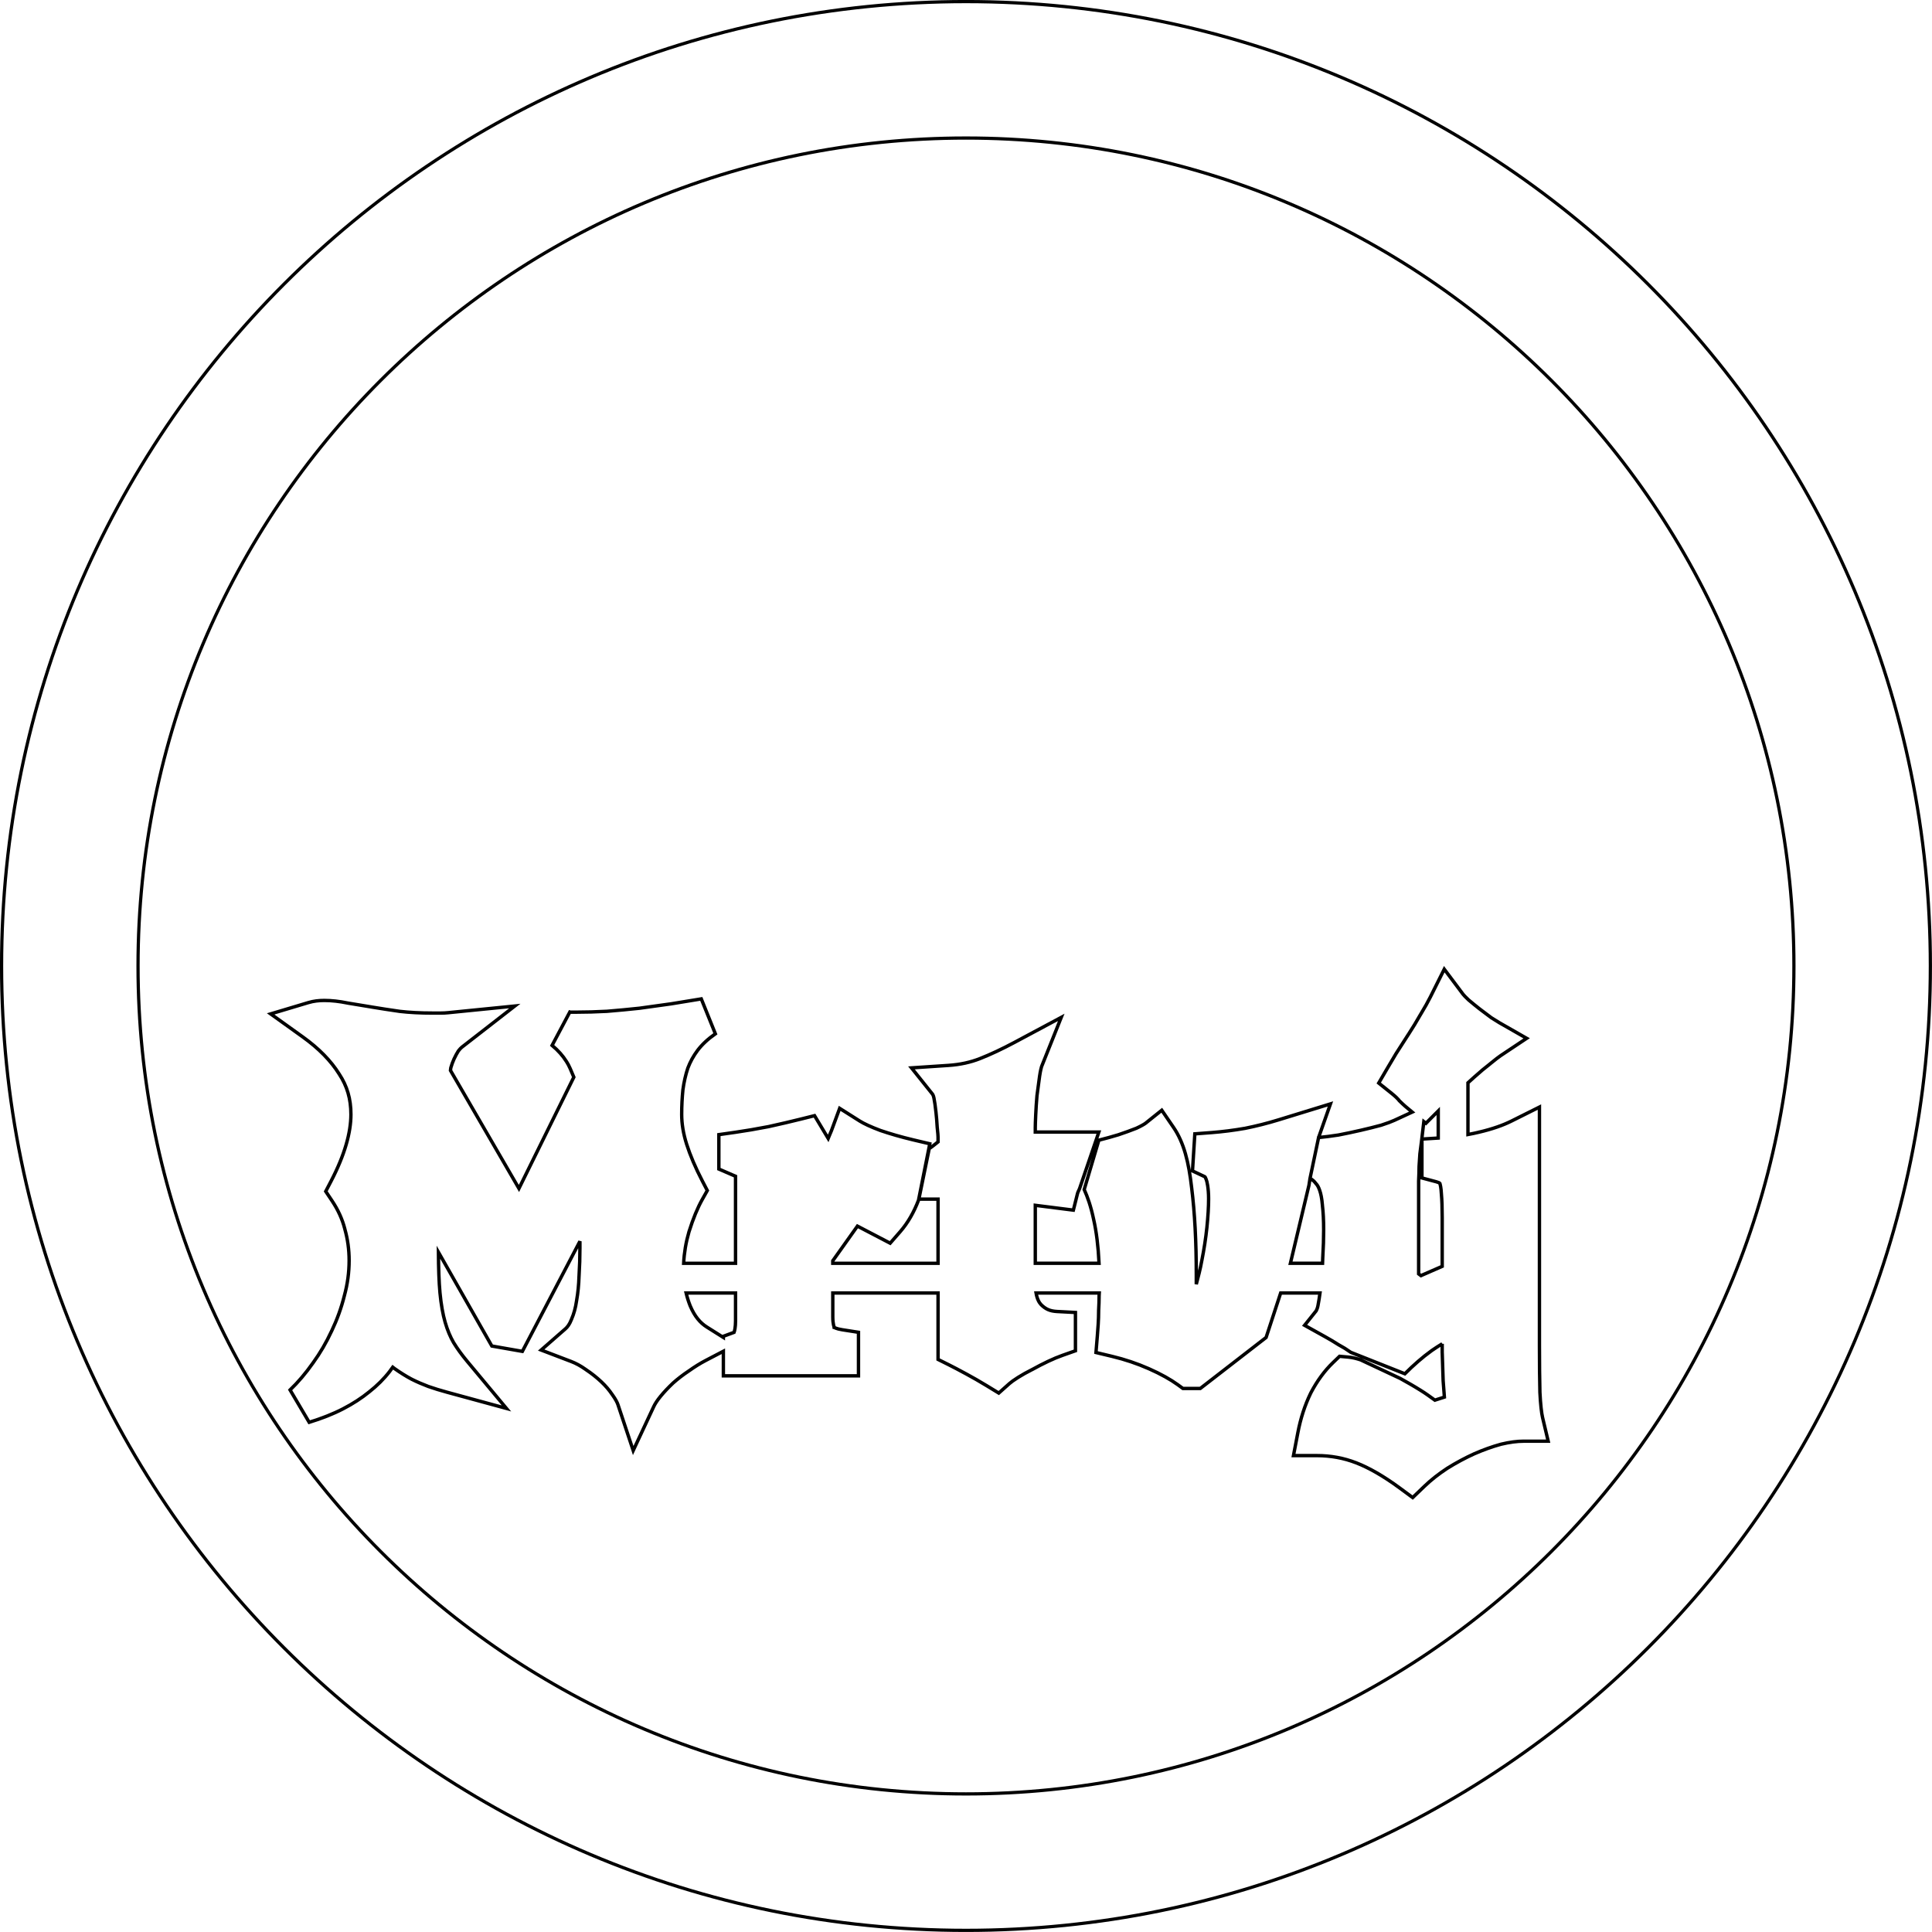
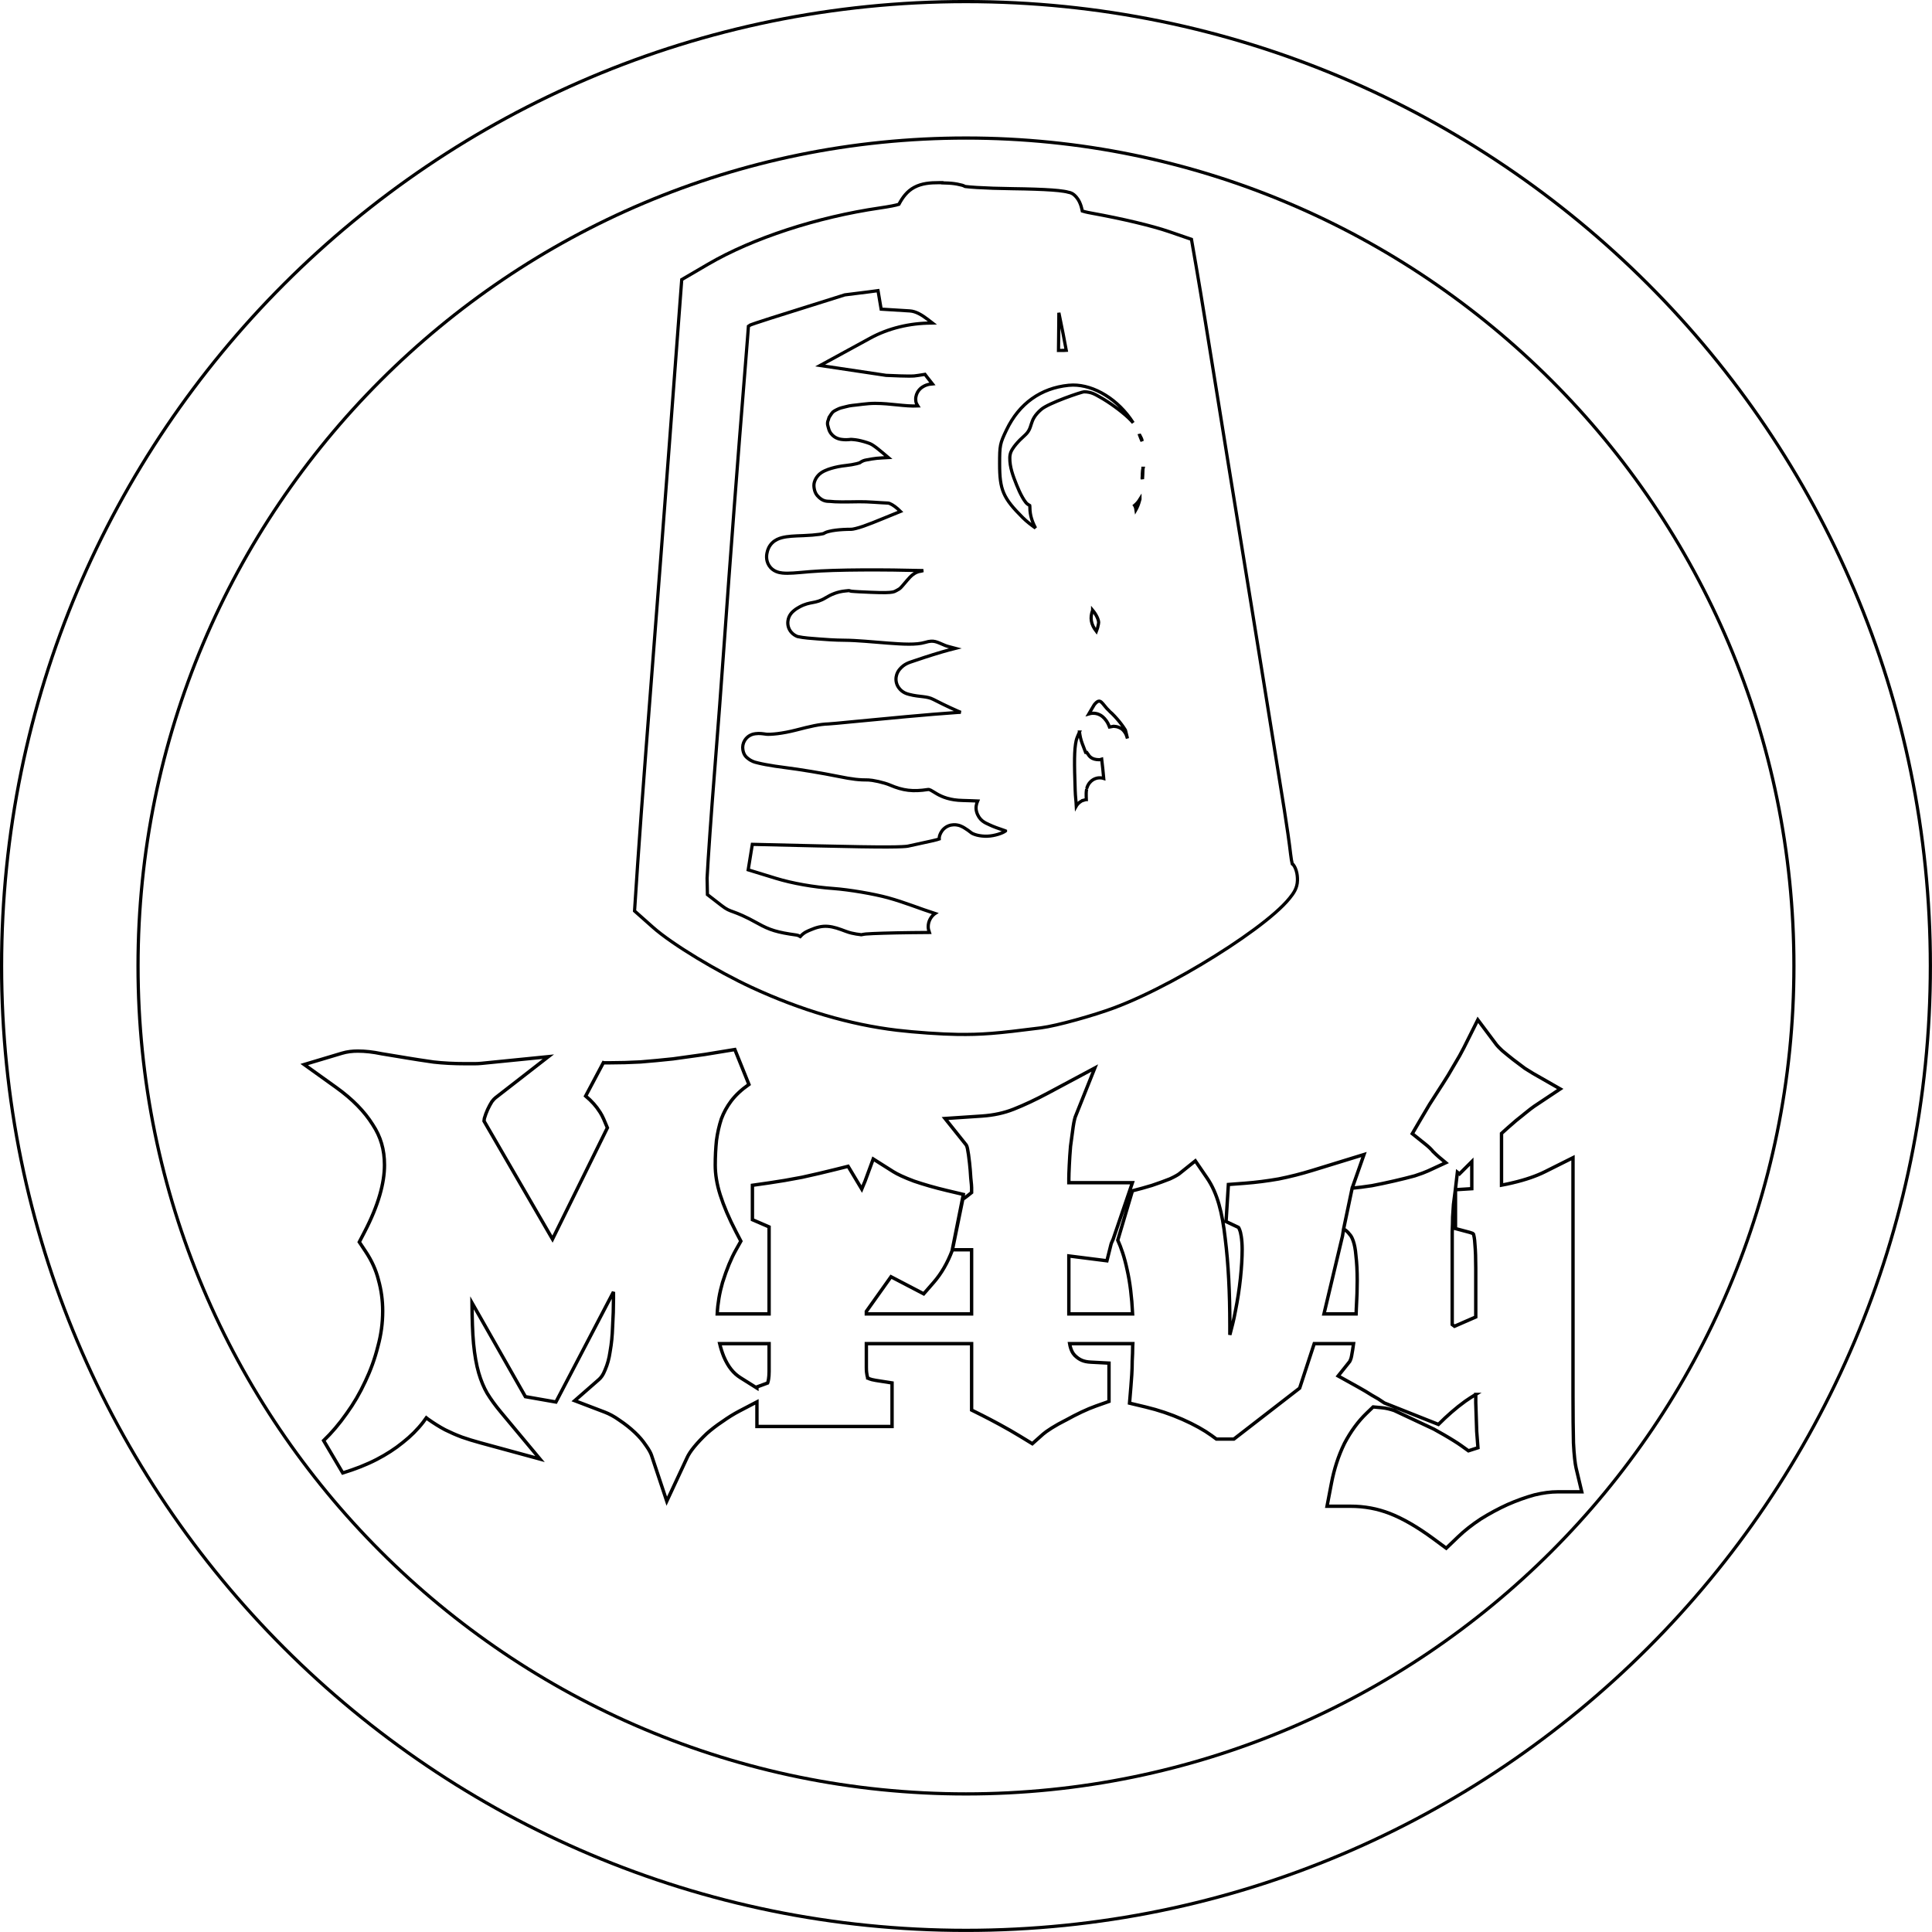
<svg xmlns="http://www.w3.org/2000/svg" version="1.2" viewBox="0 0 113.386 113.386" width="30mm" height="30mm" id="svg1" xml:space="preserve">
  <defs id="defs1">
    <clipPath clipPathUnits="userSpaceOnUse" id="cp1">
      <path d="m 275.5,535.5 c -143.78,0 -260,-116.22 -260,-260 0,-143.78 116.22,-260 260,-260 143.78,0 260,116.22 260,260 0,143.78 -116.22,260 -260,260 z" id="path1" />
    </clipPath>
    <clipPath clipPathUnits="userSpaceOnUse" id="cp1-6">
      <path d="m 275.5,535.5 c -143.78,0 -260,-116.22 -260,-260 0,-143.78 116.22,-260 260,-260 143.78,0 260,116.22 260,260 0,143.78 -116.22,260 -260,260 z" id="path1-8" />
    </clipPath>
    <clipPath clipPathUnits="userSpaceOnUse" id="cp1-8">
      <path d="m 275.5,535.5 c -143.78,0 -260,-116.22 -260,-260 0,-143.78 116.22,-260 260,-260 143.78,0 260,116.22 260,260 0,143.78 -116.22,260 -260,260 z" id="path1-82" />
    </clipPath>
  </defs>
  <style id="style1">
		tspan { white-space:pre } 
		.s0 { fill: none;stroke: #ff0000;stroke-miterlimit:100 } 
	</style>
  <g id="layer2" style="display:inline" transform="scale(0.1989225)">
    <g id="layer3" transform="scale(5.027084)">
      <path id="path2" style="fill:none;stroke:#000000;stroke-width:0.95" transform="scale(0.1989225)" d="M 569.518,284.993 A 284.525,284.525 0 0 1 284.993,569.518 284.525,284.525 0 0 1 0.468,284.993 284.525,284.525 0 0 1 284.993,0.468 284.525,284.525 0 0 1 569.518,284.993 Z" />
      <path id="path2-9" style="fill:none;stroke:#000000;stroke-width:0.95;stroke-dasharray:none" transform="scale(0.1989225)" d="M 529.262,284.993 A 244.268,244.268 0 0 1 284.993,529.262 244.268,244.268 0 0 1 40.725,284.993 244.268,244.268 0 0 1 284.993,40.725 244.268,244.268 0 0 1 529.262,284.993 Z" />
    </g>
-     <path id="path6" style="font-size:133px;font-family:'New Rocker';-inkscape-font-specification:'New Rocker';letter-spacing:2.021px;baseline-shift:baseline;white-space:pre;display:inline;overflow:visible;opacity:1;vector-effect:none;fill:none;stroke:#000000;stroke-opacity:1;enable-background:accumulate;stop-color:#000000;stop-opacity:1" d="m 424.326,327.768 v 7.992 l -4.811,0.304 v 11.468 l 4.232,1.129 c 0.529,0.141 0.796,0.293 0.844,0.314 h 0.01 l 0.196,0.177 c 0.002,0.006 0.016,0.023 0.02,0.029 v 0.01 c 0.102,0.266 0.351,1.296 0.422,2.867 l 0.01,0.128 0.01,0.128 c 0.153,1.687 0.236,4.029 0.236,6.932 v 14.364 l -6.274,2.739 -0.677,-0.511 v -21.385 -5.96 -0.02 c 0.077,-1.538 0.122,-2.99 0.128,-4.35 0.083,-1.326 0.163,-2.558 0.245,-3.721 0.175,-1.24 0.348,-2.573 0.52,-4.035 l 0.638,-5.459 0.619,0.491 z m -22.908,73.433 c -1.177,-0.388 -2.33,-0.697 -3.623,-0.815 l -2.582,-0.236 -1.866,1.797 c -2.563,2.451 -4.731,5.443 -6.559,8.896 l -0.039,0.088 -0.049,0.088 c -1.745,3.593 -2.996,7.497 -3.79,11.664 l -1.296,6.765 h 6.893 c 4.119,0 7.948,0.711 11.635,2.14 3.719,1.442 8.027,3.889 12.784,7.393 l 3.859,2.847 3.466,-3.328 c 1.926,-1.849 4.164,-3.614 6.716,-5.292 2.607,-1.626 5.233,-3.04 7.894,-4.251 2.734,-1.204 5.401,-2.155 7.992,-2.867 2.534,-0.609 4.777,-0.893 6.696,-0.893 h 7.217 l -1.669,-7.02 c -0.278,-1.168 -0.606,-3.814 -0.776,-7.413 -0.086,-3.646 -0.137,-8.222 -0.137,-13.746 v -70.399 l -8.248,4.124 c -2.515,1.257 -5.694,2.373 -9.524,3.27 h -0.01 l -0.01,0.01 c -1.092,0.261 -2.192,0.492 -3.299,0.697 v -15.258 c 0.649,-0.587 1.287,-1.164 1.915,-1.728 1.684,-1.515 3.22,-2.792 4.575,-3.829 l 0.079,-0.069 0.079,-0.069 c 1.435,-1.182 2.521,-2.001 2.995,-2.317 l 7.678,-5.115 -8.012,-4.575 c -0.42,-0.24 -1.298,-0.783 -2.406,-1.492 -1.086,-0.832 -2.222,-1.693 -3.446,-2.592 -1.136,-0.893 -2.228,-1.783 -3.279,-2.671 -0.856,-0.792 -1.456,-1.444 -1.64,-1.689 l -5.528,-7.374 -4.124,8.248 c -0.704,1.407 -1.648,3.098 -2.828,5.037 l -0.049,0.079 -0.049,0.079 c -1.091,1.93 -2.268,3.87 -3.535,5.813 l -0.02,0.02 -0.02,0.029 c -1.232,1.937 -2.413,3.781 -3.554,5.538 l -0.059,0.088 -0.049,0.088 c -1.071,1.785 -1.922,3.222 -2.563,4.32 l -2.484,4.251 3.839,3.073 c 1.125,0.9 1.83,1.626 1.993,1.836 l 0.216,0.285 0.255,0.245 c 0.946,0.946 2.098,1.939 3.564,3.132 l -5.253,2.425 c -0.789,0.364 -2.149,0.883 -3.898,1.443 -1.833,0.498 -3.835,0.996 -6.029,1.502 -2.197,0.507 -4.393,0.971 -6.588,1.394 -2.179,0.334 -4.141,0.584 -5.842,0.746 l -2.522,12.027 c 0.803,0.482 1.265,0.93 1.561,1.325 l 0.167,0.216 0.177,0.196 c 0.227,0.25 0.601,0.801 0.943,1.826 l 0.01,0.049 0.02,0.049 c 0.306,0.868 0.607,2.276 0.756,4.143 l 0.01,0.108 0.01,0.118 c 0.23,1.913 0.363,4.321 0.363,7.168 0,2.533 -0.084,5.21 -0.255,8.032 l -0.01,0.088 v 0.088 c -0.017,0.56 -0.035,1.115 -0.059,1.659 h -9.485 l 5.469,-23.005 0.324,-2.062 2.522,-12.027 3.495,-9.927 -15.297,4.703 c -3.254,1.001 -6.551,1.834 -9.887,2.504 -3.348,0.584 -6.642,1.007 -9.887,1.257 l -4.939,0.373 -0.687,10.938 3.505,1.65 c 0.163,0.077 0.172,-0.037 0.461,0.687 l 0.039,0.108 0.049,0.108 c 0.214,0.477 0.697,2.526 0.697,5.646 0,2.309 -0.161,5.148 -0.501,8.464 -0.335,3.178 -0.836,6.458 -1.512,9.838 l -0.02,0.069 -0.01,0.069 c -0.414,2.363 -1.014,4.563 -1.591,6.785 v -2.749 c 0,-9.741 -0.441,-18.275 -1.365,-25.675 -0.851,-7.538 -2.272,-13.35 -5.351,-17.84 l -3.466,-5.066 -4.791,3.839 c -0.247,0.198 -1.244,0.809 -2.7,1.473 -1.6,0.636 -3.374,1.281 -5.331,1.934 -1.872,0.568 -3.786,1.099 -5.744,1.591 l -4.319,14.561 c 0.971,2.143 1.962,4.904 2.779,8.797 l 0.01,0.049 0.01,0.039 c 0.798,3.532 1.341,7.841 1.581,12.872 h -18.812 v -17.104 l 11.232,1.424 1.227,-4.909 c 0.108,-0.43 0.435,-0.984 0.609,-1.453 l 5.683,-16.672 h -18.753 v -1.345 c 0,-0.587 0.041,-1.898 0.128,-3.721 v -0.01 c 0.084,-1.844 0.206,-3.737 0.373,-5.675 0.256,-2.043 0.521,-3.972 0.776,-5.754 0.234,-1.636 0.553,-2.743 0.579,-2.808 l 5.803,-14.522 -13.785,7.374 c -3.651,1.953 -7.055,3.547 -10.182,4.782 -2.775,1.096 -5.851,1.782 -9.318,2.013 l -10.899,0.727 6.254,7.816 c 0.065,0.126 0.248,0.472 0.344,0.982 l 0.01,0.039 0.01,0.029 c 0.223,1.115 0.417,2.461 0.579,4.006 v 0.01 l 0.01,0.02 c 0.166,1.492 0.29,2.986 0.373,4.477 l 0.01,0.177 0.02,0.167 c 0.165,1.404 0.226,2.426 0.226,2.661 v 1.453 c -0.863,0.675 -1.724,1.419 -2.602,1.974 l -3.053,14.914 h 5.655 v 18.93 h -31.056 v -0.736 l 7.276,-10.231 9.652,5.037 2.955,-3.387 c 2.285,-2.627 4.062,-5.763 5.41,-9.288 l 3.328,-16.652 -4.939,-1.168 c -3.544,-0.844 -6.748,-1.773 -9.632,-2.759 -2.839,-1.059 -4.945,-2.059 -6.068,-2.769 l -5.95,-3.76 -2.435,6.608 c -0.294,0.797 -0.658,1.471 -0.962,2.248 l -4.016,-6.696 -4.094,1.021 c -2.746,0.687 -5.909,1.428 -9.465,2.209 -3.534,0.689 -6.804,1.244 -9.779,1.669 l -4.89,0.697 v 10.152 l 4.919,2.131 v 25.675 h -15.307 c 0.148,-3.075 0.663,-6.162 1.571,-9.288 1.238,-3.95 2.575,-7.142 3.898,-9.495 l 1.512,-2.69 -1.424,-2.73 c -2.097,-4.025 -3.645,-7.685 -4.674,-10.928 -0.999,-3.152 -1.463,-6.068 -1.463,-8.788 0,-2.529 0.125,-4.951 0.363,-7.285 0.306,-2.263 0.789,-4.378 1.443,-6.362 0.687,-1.834 1.633,-3.576 2.896,-5.263 1.274,-1.673 2.988,-3.308 5.233,-4.88 l -4.153,-10.3 c -2.825,0.441 -5.778,0.926 -8.856,1.453 -3.042,0.435 -6.18,0.871 -9.396,1.306 -3.192,0.345 -6.381,0.644 -9.573,0.903 -3.16,0.17 -6.182,0.255 -9.062,0.255 h -1.679 c -0.003,-2.5e-4 -0.019,0 -0.049,0 -0.034,-0.006 -0.083,-0.025 -0.167,-0.049 l -5.233,9.848 c 1.828,1.535 3.182,3.089 4.153,4.644 l 0.049,0.069 0.049,0.069 c 0.755,1.132 1.456,2.904 2.16,4.595 l -16.191,32.843 -20.197,-34.816 c 0.036,-0.278 0.035,-0.495 0.098,-0.815 0.265,-0.894 0.573,-1.759 0.952,-2.582 0.403,-0.873 0.823,-1.638 1.257,-2.337 0.402,-0.53 0.775,-0.924 1.051,-1.139 l 15.611,-12.136 -19.676,1.964 c -0.699,0.07 -1.395,0.108 -2.091,0.108 h -2.523 c -3.533,0 -6.731,-0.167 -9.573,-0.491 -3,-0.43 -5.784,-0.86 -8.346,-1.286 l -0.029,-0.01 c -2.482,-0.428 -4.799,-0.802 -6.961,-1.149 l -0.147,-0.029 c -2.384,-0.488 -4.66,-0.756 -6.863,-0.756 -1.591,0 -3.165,0.177 -4.703,0.638 l -11.115,3.328 9.436,6.765 c 4.843,3.471 8.363,7.124 10.732,10.899 l 0.029,0.049 0.039,0.059 c 2.32,3.515 3.446,7.299 3.446,11.89 0,5.303 -1.81,11.915 -5.871,19.706 l -1.561,2.995 1.875,2.808 c 1.804,2.706 3.022,5.424 3.741,8.228 l 0.02,0.059 0.01,0.069 c 0.83,2.943 1.257,6.003 1.257,9.229 0,3.483 -0.46,6.913 -1.394,10.339 l -0.02,0.059 -0.01,0.059 c -0.882,3.527 -2.125,6.976 -3.741,10.368 l -0.02,0.02 -0.01,0.029 c -1.535,3.313 -3.34,6.405 -5.43,9.298 l -0.029,0.029 -0.02,0.039 c -2.115,3.01 -4.365,5.652 -6.745,7.953 l 5.636,9.544 c 3.716,-1.144 7.049,-2.452 9.995,-3.977 2.865,-1.482 5.443,-3.143 7.737,-5.017 2.301,-1.81 4.328,-3.823 6.029,-6.029 0.325,-0.385 0.57,-0.859 0.884,-1.257 0.135,0.102 0.32,0.265 0.452,0.363 l 0.069,0.049 0.069,0.049 c 1.665,1.175 3.275,2.188 4.86,3.034 l 0.069,0.029 0.059,0.039 c 1.589,0.794 3.197,1.496 4.811,2.101 l 0.049,0.02 0.049,0.02 c 1.673,0.59 3.53,1.157 5.587,1.718 l 17.477,4.762 -11.596,-13.913 c -1.603,-1.924 -2.929,-3.761 -3.996,-5.508 -0.963,-1.658 -1.811,-3.647 -2.494,-5.999 -0.669,-2.304 -1.193,-5.206 -1.522,-8.66 -0.298,-3.13 -0.431,-7.316 -0.461,-12.018 l 15.759,27.688 9.004,1.581 16.986,-32.48 v 1.944 c 0,2.719 -0.085,5.43 -0.255,8.149 v 0.088 l -0.01,0.088 c -0.081,2.593 -0.318,4.98 -0.707,7.158 l -0.02,0.098 -0.01,0.098 c -0.292,2.041 -0.793,3.803 -1.453,5.322 l -0.039,0.098 -0.039,0.088 c -0.523,1.337 -1.114,2.138 -1.767,2.71 l -7.138,6.245 8.856,3.378 c 1.345,0.512 2.79,1.28 4.31,2.366 l 0.069,0.059 0.079,0.049 c 1.601,1.068 3.079,2.241 4.438,3.525 1.326,1.252 2.358,2.481 3.152,3.672 l 0.069,0.088 0.059,0.088 c 0.916,1.268 1.419,2.274 1.61,2.847 l 4.517,13.579 6.058,-12.97 c 0.354,-0.758 1.008,-1.812 2.023,-3.044 1.053,-1.279 2.291,-2.59 3.702,-3.927 1.375,-1.218 2.875,-2.378 4.507,-3.466 l 0.069,-0.049 0.079,-0.049 c 1.667,-1.191 3.309,-2.21 4.919,-3.054 l 5.243,-2.739 v 7.256 h 39.863 v -12.843 l -4.821,-0.756 c -1.807,-0.282 -2.302,-0.692 -2.337,-0.697 -2e-4,-0.063 -0.422,-0.917 -0.422,-3.112 v -7.03 h 31.056 v 19.598 l 3.152,1.571 c 1.334,0.667 3.063,1.577 5.155,2.71 2.045,1.108 4.043,2.255 5.999,3.446 l 3.603,2.199 3.152,-2.808 c 0.426,-0.379 1.306,-1.037 2.553,-1.816 1.256,-0.785 2.61,-1.546 4.055,-2.268 l 0.108,-0.049 0.108,-0.059 c 1.486,-0.826 3.019,-1.62 4.595,-2.366 1.533,-0.726 2.949,-1.311 4.242,-1.767 l 3.81,-1.345 v -11.301 l -5.4,-0.285 c -2.114,-0.111 -3.379,-0.687 -4.733,-2.023 -0.61,-0.645 -1.18,-1.676 -1.483,-3.436 h 18.645 c -0.012,0.222 -0.024,0.449 -0.039,0.687 l -0.01,0.177 v 0.177 c 0,1.203 -0.045,2.518 -0.128,3.927 l -0.01,0.167 v 0.167 c 0,1.3 -0.046,2.597 -0.128,3.898 -0.086,1.294 -0.17,2.458 -0.255,3.476 l -0.403,4.88 4.762,1.139 c 3.747,0.896 7.362,2.107 10.859,3.652 3.536,1.562 6.383,3.167 8.532,4.723 l 1.492,1.09 h 5.135 l 19.411,-15.032 4.301,-13.127 h 11.605 c -0.173,1.278 -0.357,2.425 -0.55,3.436 l -0.02,0.108 -0.02,0.118 c -0.118,0.786 -0.466,1.441 -0.54,1.6 l -3.417,4.271 5.901,3.279 c 1.51,0.839 2.823,1.62 3.937,2.337 l 0.196,0.128 0.206,0.108 c 1.11,0.592 2.178,1.258 3.22,2.003 l 0.079,0.049 0.079,0.059 15.966,6.333 c 1.335,-1.335 2.616,-2.532 3.829,-3.584 l 0.01,-0.01 0.01,-0.01 c 1.279,-1.12 2.646,-2.206 4.104,-3.26 0.9,-0.65 2.01,-1.316 3.063,-1.983 l -7.3e-4,3.2e-4 v 2.631 l 0.01,0.079 c 0.089,3.21 0.175,5.894 0.265,8.061 v 0.108 l 0.01,0.108 c 0.159,1.989 0.278,3.497 0.363,4.742 l -2.808,0.903 c -1.388,-0.987 -2.682,-1.975 -4.31,-2.965 -1.937,-1.218 -3.927,-2.338 -5.921,-3.446 z M 202.427,381.475 h 14.581 v 8.228 c 0,1.85 -0.276,2.97 -0.432,3.378 l -3.162,1.168 v 0.334 l -4.86,-3.054 c -2.003,-1.259 -3.607,-3.155 -4.929,-6.264 -0.488,-1.227 -0.889,-2.485 -1.198,-3.79 z" />
+     <path id="path6" style="font-size:133px;font-family:'New Rocker';-inkscape-font-specification:'New Rocker';letter-spacing:2.021px;baseline-shift:baseline;white-space:pre;display:inline;overflow:visible;opacity:1;vector-effect:none;fill:none;stroke:#000000;stroke-opacity:1;enable-background:accumulate;stop-color:#000000;stop-opacity:1" d="m 434.227,342.708 v 7.992 l -4.811,0.304 v 11.468 l 4.232,1.129 c 0.529,0.141 0.796,0.293 0.844,0.314 h 0.01 l 0.196,0.177 c 0.002,0.006 0.016,0.023 0.02,0.029 v 0.01 c 0.102,0.266 0.351,1.296 0.422,2.867 l 0.01,0.128 0.01,0.128 c 0.153,1.687 0.236,4.029 0.236,6.932 v 14.364 l -6.274,2.739 -0.677,-0.511 v -21.385 -5.96 -0.02 c 0.077,-1.538 0.122,-2.99 0.128,-4.35 0.083,-1.326 0.163,-2.558 0.245,-3.721 0.175,-1.24 0.348,-2.573 0.52,-4.035 l 0.638,-5.459 0.619,0.491 z m -22.908,73.433 c -1.177,-0.388 -2.33,-0.697 -3.623,-0.815 l -2.582,-0.236 -1.866,1.797 c -2.563,2.451 -4.731,5.443 -6.559,8.896 l -0.039,0.088 -0.049,0.088 c -1.745,3.593 -2.996,7.497 -3.79,11.664 l -1.296,6.765 h 6.893 c 4.119,0 7.948,0.711 11.635,2.14 3.719,1.442 8.027,3.889 12.784,7.393 l 3.859,2.847 3.466,-3.328 c 1.926,-1.849 4.164,-3.614 6.716,-5.292 2.607,-1.626 5.233,-3.04 7.894,-4.251 2.734,-1.204 5.401,-2.155 7.992,-2.867 2.534,-0.609 4.777,-0.893 6.696,-0.893 h 7.217 l -1.669,-7.02 c -0.278,-1.168 -0.606,-3.814 -0.776,-7.413 -0.086,-3.646 -0.137,-8.222 -0.137,-13.746 V 341.559 l -8.248,4.124 c -2.515,1.257 -5.694,2.373 -9.524,3.27 h -0.01 l -0.01,0.01 c -1.092,0.261 -2.192,0.492 -3.299,0.697 v -15.258 c 0.649,-0.587 1.287,-1.164 1.915,-1.728 1.684,-1.515 3.22,-2.792 4.575,-3.829 l 0.079,-0.069 0.079,-0.069 c 1.435,-1.182 2.521,-2.001 2.995,-2.317 l 7.678,-5.115 -8.012,-4.575 c -0.42,-0.24 -1.298,-0.783 -2.406,-1.492 -1.086,-0.832 -2.222,-1.693 -3.446,-2.592 -1.136,-0.893 -2.228,-1.783 -3.279,-2.671 -0.856,-0.792 -1.456,-1.444 -1.64,-1.689 l -5.528,-7.374 -4.124,8.248 c -0.704,1.407 -1.648,3.098 -2.828,5.037 l -0.049,0.079 -0.049,0.079 c -1.091,1.93 -2.268,3.87 -3.535,5.813 l -0.02,0.02 -0.02,0.029 c -1.232,1.937 -2.413,3.781 -3.554,5.538 l -0.059,0.088 -0.049,0.088 c -1.071,1.785 -1.922,3.222 -2.563,4.32 l -2.484,4.251 3.839,3.073 c 1.125,0.9 1.83,1.626 1.993,1.836 l 0.216,0.285 0.255,0.245 c 0.946,0.946 2.098,1.939 3.564,3.132 l -5.253,2.425 c -0.789,0.364 -2.149,0.883 -3.898,1.443 -1.833,0.498 -3.835,0.996 -6.029,1.502 -2.197,0.507 -4.393,0.971 -6.588,1.394 -2.179,0.334 -4.141,0.584 -5.842,0.746 l -2.522,12.027 c 0.803,0.482 1.265,0.93 1.561,1.325 l 0.167,0.216 0.177,0.196 c 0.227,0.25 0.601,0.801 0.943,1.826 l 0.01,0.049 0.02,0.049 c 0.306,0.868 0.607,2.276 0.756,4.143 l 0.01,0.108 0.01,0.118 c 0.23,1.913 0.363,4.321 0.363,7.168 0,2.533 -0.084,5.21 -0.255,8.032 l -0.01,0.088 v 0.088 c -0.017,0.56 -0.035,1.115 -0.059,1.659 h -9.485 l 5.469,-23.005 0.324,-2.062 2.522,-12.027 3.495,-9.927 -15.297,4.703 c -3.254,1.001 -6.551,1.834 -9.887,2.504 -3.348,0.584 -6.642,1.007 -9.887,1.257 l -4.939,0.373 -0.687,10.938 3.505,1.65 c 0.163,0.077 0.172,-0.037 0.461,0.687 l 0.039,0.108 0.049,0.108 c 0.214,0.477 0.697,2.526 0.697,5.646 0,2.309 -0.161,5.148 -0.501,8.464 -0.335,3.178 -0.836,6.458 -1.512,9.838 l -0.02,0.069 -0.01,0.069 c -0.414,2.363 -1.014,4.563 -1.591,6.785 v -2.749 c 0,-9.741 -0.441,-18.275 -1.365,-25.675 -0.851,-7.538 -2.272,-13.35 -5.351,-17.84 l -3.466,-5.066 -4.791,3.839 c -0.247,0.198 -1.244,0.809 -2.7,1.473 -1.6,0.636 -3.374,1.281 -5.331,1.934 -1.872,0.568 -3.786,1.099 -5.744,1.591 l -4.319,14.561 c 0.971,2.143 1.962,4.904 2.779,8.797 l 0.01,0.049 0.01,0.039 c 0.798,3.532 1.341,7.841 1.581,12.872 h -18.812 v -17.104 l 11.232,1.424 1.227,-4.909 c 0.108,-0.43 0.435,-0.984 0.609,-1.453 l 5.683,-16.672 h -18.753 v -1.345 c 0,-0.587 0.041,-1.898 0.128,-3.721 v -0.01 c 0.084,-1.844 0.206,-3.737 0.373,-5.675 0.256,-2.043 0.521,-3.972 0.776,-5.754 0.234,-1.636 0.553,-2.743 0.579,-2.808 l 5.803,-14.522 -13.785,7.374 c -3.651,1.953 -7.055,3.547 -10.182,4.782 -2.775,1.096 -5.851,1.782 -9.318,2.013 l -10.899,0.727 6.254,7.816 c 0.065,0.126 0.248,0.472 0.344,0.982 l 0.01,0.039 0.01,0.029 c 0.223,1.115 0.417,2.461 0.579,4.006 v 0.01 l 0.01,0.02 c 0.166,1.492 0.29,2.986 0.373,4.477 l 0.01,0.177 0.02,0.167 c 0.165,1.404 0.226,2.426 0.226,2.661 v 1.453 c -0.863,0.675 -1.724,1.419 -2.602,1.974 l -3.053,14.914 h 5.655 v 18.93 h -31.056 v -0.736 l 7.276,-10.231 9.652,5.037 2.955,-3.387 c 2.285,-2.627 4.062,-5.763 5.41,-9.288 l 3.328,-16.652 -4.939,-1.168 c -3.544,-0.844 -6.748,-1.773 -9.632,-2.759 -2.839,-1.059 -4.945,-2.059 -6.068,-2.769 l -5.95,-3.76 -2.435,6.608 c -0.294,0.797 -0.658,1.471 -0.962,2.248 l -4.016,-6.696 -4.094,1.021 c -2.746,0.687 -5.909,1.428 -9.465,2.209 -3.534,0.689 -6.804,1.244 -9.779,1.669 l -4.89,0.697 v 10.152 l 4.919,2.131 v 25.675 h -15.307 c 0.148,-3.075 0.663,-6.162 1.571,-9.288 1.238,-3.95 2.575,-7.142 3.898,-9.495 l 1.512,-2.69 -1.424,-2.73 c -2.097,-4.025 -3.645,-7.685 -4.674,-10.928 -0.999,-3.152 -1.463,-6.068 -1.463,-8.788 0,-2.529 0.125,-4.951 0.363,-7.285 0.306,-2.263 0.789,-4.378 1.443,-6.362 0.687,-1.834 1.633,-3.576 2.896,-5.263 1.274,-1.673 2.988,-3.308 5.233,-4.88 l -4.153,-10.3 c -2.825,0.441 -5.778,0.926 -8.856,1.453 -3.042,0.435 -6.18,0.871 -9.396,1.306 -3.192,0.345 -6.381,0.644 -9.573,0.903 -3.16,0.17 -6.182,0.255 -9.062,0.255 h -1.679 c -0.003,-2.5e-4 -0.019,0 -0.049,0 -0.034,-0.006 -0.083,-0.025 -0.167,-0.049 l -5.233,9.848 c 1.828,1.535 3.182,3.089 4.153,4.644 l 0.049,0.069 0.049,0.069 c 0.755,1.132 1.456,2.904 2.16,4.595 l -16.191,32.843 -20.197,-34.816 c 0.036,-0.278 0.035,-0.495 0.098,-0.815 0.265,-0.894 0.573,-1.759 0.952,-2.582 0.403,-0.873 0.823,-1.638 1.257,-2.337 0.402,-0.53 0.775,-0.924 1.051,-1.139 l 15.611,-12.136 -19.676,1.964 c -0.699,0.07 -1.395,0.108 -2.091,0.108 h -2.523 c -3.533,0 -6.731,-0.167 -9.573,-0.491 -3,-0.43 -5.784,-0.86 -8.346,-1.286 l -0.029,-0.01 c -2.482,-0.428 -4.799,-0.802 -6.961,-1.149 l -0.147,-0.029 c -2.384,-0.488 -4.66,-0.756 -6.863,-0.756 -1.591,0 -3.165,0.177 -4.703,0.638 l -11.115,3.328 9.436,6.765 c 4.843,3.471 8.363,7.124 10.732,10.899 l 0.029,0.049 0.039,0.059 c 2.32,3.515 3.446,7.299 3.446,11.89 0,5.303 -1.81,11.915 -5.871,19.706 l -1.561,2.995 1.875,2.808 c 1.804,2.706 3.022,5.424 3.741,8.228 l 0.02,0.059 0.01,0.069 c 0.83,2.943 1.257,6.003 1.257,9.229 0,3.483 -0.46,6.913 -1.394,10.339 l -0.02,0.059 -0.01,0.059 c -0.882,3.527 -2.125,6.976 -3.741,10.368 l -0.02,0.02 -0.01,0.029 c -1.535,3.313 -3.34,6.405 -5.43,9.298 l -0.029,0.029 -0.02,0.039 c -2.115,3.01 -4.365,5.652 -6.745,7.953 l 5.636,9.544 c 3.716,-1.144 7.049,-2.452 9.995,-3.977 2.865,-1.482 5.443,-3.143 7.737,-5.017 2.301,-1.81 4.328,-3.823 6.029,-6.029 0.325,-0.385 0.57,-0.859 0.884,-1.257 0.135,0.102 0.32,0.265 0.452,0.363 l 0.069,0.049 0.069,0.049 c 1.665,1.175 3.275,2.188 4.86,3.034 l 0.069,0.029 0.059,0.039 c 1.589,0.794 3.197,1.496 4.811,2.101 l 0.049,0.02 0.049,0.02 c 1.673,0.59 3.53,1.157 5.587,1.718 l 17.477,4.762 -11.596,-13.913 c -1.603,-1.924 -2.929,-3.761 -3.996,-5.508 -0.963,-1.658 -1.811,-3.647 -2.494,-5.999 -0.669,-2.304 -1.193,-5.206 -1.522,-8.66 -0.298,-3.13 -0.431,-7.316 -0.461,-12.018 l 15.759,27.688 9.004,1.581 16.986,-32.48 v 1.944 c 0,2.719 -0.085,5.43 -0.255,8.149 v 0.088 l -0.01,0.088 c -0.081,2.593 -0.318,4.98 -0.707,7.158 l -0.02,0.098 -0.01,0.098 c -0.292,2.041 -0.793,3.803 -1.453,5.322 l -0.039,0.098 -0.039,0.088 c -0.523,1.337 -1.114,2.138 -1.767,2.71 l -7.138,6.245 8.856,3.378 c 1.345,0.512 2.79,1.28 4.31,2.366 l 0.069,0.059 0.079,0.049 c 1.601,1.068 3.079,2.241 4.438,3.525 1.326,1.252 2.358,2.481 3.152,3.672 l 0.069,0.088 0.059,0.088 c 0.916,1.268 1.419,2.274 1.61,2.847 l 4.517,13.579 6.058,-12.97 c 0.354,-0.758 1.008,-1.812 2.023,-3.044 1.053,-1.279 2.291,-2.59 3.702,-3.927 1.375,-1.218 2.875,-2.378 4.507,-3.466 l 0.069,-0.049 0.079,-0.049 c 1.667,-1.191 3.309,-2.21 4.919,-3.054 l 5.243,-2.739 v 7.256 h 39.863 v -12.843 l -4.821,-0.756 c -1.807,-0.282 -2.302,-0.692 -2.337,-0.697 -2e-4,-0.063 -0.422,-0.917 -0.422,-3.112 v -7.03 h 31.056 v 19.598 l 3.152,1.571 c 1.334,0.667 3.063,1.577 5.155,2.71 2.045,1.108 4.043,2.255 5.999,3.446 l 3.603,2.199 3.152,-2.808 c 0.426,-0.379 1.306,-1.037 2.553,-1.816 1.256,-0.785 2.61,-1.546 4.055,-2.268 l 0.108,-0.049 0.108,-0.059 c 1.486,-0.826 3.019,-1.62 4.595,-2.366 1.533,-0.726 2.949,-1.311 4.242,-1.767 l 3.81,-1.345 v -11.301 l -5.4,-0.285 c -2.114,-0.111 -3.379,-0.687 -4.733,-2.023 -0.61,-0.645 -1.18,-1.676 -1.483,-3.436 h 18.645 c -0.012,0.222 -0.024,0.449 -0.039,0.687 l -0.01,0.177 v 0.177 c 0,1.203 -0.045,2.518 -0.128,3.927 l -0.01,0.167 v 0.167 c 0,1.3 -0.046,2.597 -0.128,3.898 -0.086,1.294 -0.17,2.458 -0.255,3.476 l -0.403,4.88 4.762,1.139 c 3.747,0.896 7.362,2.107 10.859,3.652 3.536,1.562 6.383,3.167 8.532,4.723 l 1.492,1.09 h 5.135 l 19.411,-15.032 4.301,-13.127 h 11.605 c -0.173,1.278 -0.357,2.425 -0.55,3.436 l -0.02,0.108 -0.02,0.118 c -0.118,0.786 -0.466,1.441 -0.54,1.6 l -3.417,4.271 5.901,3.279 c 1.51,0.839 2.823,1.62 3.937,2.337 l 0.196,0.128 0.206,0.108 c 1.11,0.592 2.178,1.258 3.22,2.003 l 0.079,0.049 0.079,0.059 15.966,6.333 c 1.335,-1.335 2.616,-2.532 3.829,-3.584 l 0.01,-0.01 0.01,-0.01 c 1.279,-1.12 2.646,-2.206 4.104,-3.26 0.9,-0.65 2.01,-1.316 3.063,-1.983 l -7.3e-4,3.2e-4 v 2.631 l 0.01,0.079 c 0.089,3.21 0.175,5.894 0.265,8.061 v 0.108 l 0.01,0.108 c 0.159,1.989 0.278,3.497 0.363,4.742 l -2.808,0.903 c -1.388,-0.987 -2.682,-1.975 -4.31,-2.965 -1.937,-1.218 -3.927,-2.338 -5.921,-3.446 z M 212.328,396.416 h 14.581 v 8.228 c 0,1.85 -0.276,2.97 -0.432,3.378 l -3.162,1.168 v 0.334 l -4.86,-3.054 c -2.003,-1.259 -3.607,-3.155 -4.929,-6.264 -0.488,-1.227 -0.889,-2.485 -1.198,-3.79 z" />
+     <path id="path4" style="baseline-shift:baseline;display:inline;overflow:visible;fill:none;stroke:#000000;stroke-width:0.95;stroke-dasharray:none;stroke-opacity:1;enable-background:accumulate;stop-color:#000000" d="m 277.189,53.889 c -2.788,0 -5.196,0.192 -7.433,1.375 -2.125,1.124 -3.486,2.994 -4.546,5.007 -0.068,0.022 -0.046,0.008 -0.137,0.039 -0.673,0.228 -2.56,0.619 -5.587,1.06 -18.305,2.671 -37.373,8.865 -50.556,16.564 l -7.796,4.556 -1.07,14.158 c -0.502,6.642 -1.706,22.713 -2.68,35.73 -1.669,22.306 -2.564,33.905 -6.755,88.318 -0.95,12.331 -2.071,27.724 -2.504,34.276 l -0.913,13.785 5.42,4.811 c 5.723,5.088 19.191,13.139 29.102,17.732 14.449,6.696 29.022,11.005 42.956,12.656 5.307,0.629 13.08,1.169 17.772,1.227 7.131,0.088 11.45,-0.248 24.625,-1.934 4.804,-0.615 15.674,-3.689 21.552,-5.881 10.477,-3.907 23.439,-11.042 34.031,-18.017 5.296,-3.488 9.974,-6.922 13.471,-9.985 1.747,-1.531 3.209,-2.967 4.35,-4.389 1.081,-1.348 2.257,-2.89 2.298,-5.233 0.017,-0.968 -0.071,-1.918 -0.363,-2.877 -0.134,-0.441 -0.355,-1.06 -0.835,-1.708 l -0.059,-0.069 -0.029,-0.029 -0.029,-0.039 c -0.028,-0.028 -0.071,-0.057 -0.088,-0.069 -0.004,-0.002 -0.026,-0.008 -0.029,-0.01 l -0.01,-0.01 h -0.01 c -0.007,-9.8e-4 -0.022,0.001 -0.029,0 l -0.01,-0.01 c -0.004,-0.002 -0.025,-0.007 -0.029,-0.01 l -0.01,-0.01 c -0.156,-0.588 -0.351,-1.687 -0.481,-2.857 -0.316,-2.846 -1.137,-8.6 -1.856,-13.078 -2.987,-18.617 -4.647,-28.9 -6.195,-38.459 -0.904,-5.577 -2.441,-15.087 -3.417,-21.129 -0.976,-6.047 -2.523,-15.556 -3.436,-21.139 -0.912,-5.574 -2.462,-15.081 -3.436,-21.12 -0.976,-6.044 -2.503,-15.55 -3.407,-21.129 -0.904,-5.577 -2.411,-14.898 -3.348,-20.707 -0.94,-5.826 -2.169,-13.21 -2.739,-16.485 l -1.424,-8.189 -6.588,-2.268 c -5.122,-1.761 -13.853,-3.816 -22.848,-5.449 -1.82,-0.331 -2.445,-0.534 -2.779,-0.638 -0.111,-0.521 -0.21,-1.057 -0.383,-1.551 -0.245,-0.7 -0.533,-1.534 -1.296,-2.464 -0.515,-0.627 -1.008,-1.019 -1.483,-1.237 -0.474,-0.218 -0.839,-0.258 -0.864,-0.265 -0.498,-0.151 -0.955,-0.229 -1.424,-0.304 -0.958,-0.155 -2.103,-0.274 -3.515,-0.373 -2.822,-0.199 -6.693,-0.331 -11.517,-0.393 -4.073,-0.052 -7.872,-0.181 -10.643,-0.353 -1.384,-0.086 -2.528,-0.187 -3.25,-0.275 -0.073,-0.009 -0.14,-0.02 -0.206,-0.029 -0.66,-0.382 -1.245,-0.442 -1.424,-0.491 -0.595,-0.162 -1.192,-0.267 -1.826,-0.353 -1.029,-0.141 -2.246,-0.187 -3.466,-0.216 l -0.02,-0.059 z m -18.145,31.861 0.923,5.459 8.444,0.52 c 1.833,0.111 3.582,1.211 5.282,2.494 0.469,0.353 0.929,0.703 1.384,1.06 -0.07,9.5e-4 -0.188,0.029 -0.255,0.029 -6.408,0.011 -12.726,1.531 -18.037,4.428 l -14.816,8.09 19.47,2.916 h 0.069 c 1.788,0.072 6.409,0.303 8.218,0.167 0.579,-0.044 1.712,-0.235 2.946,-0.432 0.099,-0.016 0.127,-0.023 0.226,-0.039 0.222,0.298 0.398,0.526 0.628,0.835 0.539,0.721 1.065,1.389 1.581,2.023 -0.319,0.045 -0.715,0.017 -1.021,0.088 -0.496,0.116 -1.213,0.305 -1.993,0.835 -0.401,0.272 -0.971,0.745 -1.394,1.502 -0.489,0.873 -0.666,1.889 -0.442,2.936 0.104,0.485 0.364,0.755 0.569,1.109 -3.924,0.175 -8.021,-0.769 -12.686,-0.766 -2.474,0.002 -5.137,0.488 -6.677,0.609 h -0.01 c -0.602,0.047 -1.23,0.206 -1.856,0.363 -0.626,0.158 -1.251,0.325 -1.414,0.353 -0.506,0.087 -2.101,0.898 -2.376,1.159 -0.359,0.34 -0.65,0.766 -1.129,1.542 l -0.079,0.128 -0.236,0.766 c -0.223,0.459 -0.261,1.041 -0.187,1.414 0.082,0.414 0.188,0.676 0.275,1.041 0.292,1.221 1.053,1.994 1.62,2.406 0.966,0.701 1.878,0.806 2.19,0.854 0.991,0.152 1.891,0.102 2.847,-0.01 -0.272,0.032 -0.039,0.005 0.079,0.01 0.119,0.005 0.288,0.022 0.491,0.039 0.407,0.035 0.952,0.092 1.483,0.196 1.107,0.218 2.408,0.588 3.417,0.972 1.229,0.467 3.326,2.315 5.508,4.153 -1.164,0.073 -2.458,0.102 -3.436,0.216 -0.948,0.11 -1.796,0.241 -2.553,0.403 -0.378,0.081 -1.311,0.073 -2.474,0.933 -0.16,0.057 -0.495,0.156 -0.903,0.255 -0.846,0.206 -2.02,0.416 -3.122,0.53 -1.539,0.159 -3.026,0.455 -4.34,0.844 -0.653,0.194 -1.271,0.408 -1.885,0.697 -0.502,0.236 -1.353,0.622 -2.14,1.571 -0.2,0.242 -0.689,0.843 -0.962,1.777 -0.193,0.658 -0.169,1.308 -0.039,1.993 0.13,0.685 0.375,1.389 0.893,1.993 0.742,0.863 1.5,1.348 2.209,1.542 0.709,0.194 1.237,0.138 1.492,0.167 1.837,0.211 4.275,0.178 8.621,0.108 2.601,-0.042 6.076,0.301 8.532,0.393 0.579,0.021 1.834,0.773 2.857,1.689 0.308,0.276 0.556,0.523 0.825,0.785 -1.813,0.759 -3.156,1.269 -5.165,2.101 -2.057,0.852 -4.08,1.663 -5.763,2.248 -1.683,0.585 -3.114,0.913 -3.554,0.913 -1.68,0 -3.285,0.091 -4.654,0.265 -0.684,0.087 -1.318,0.196 -1.934,0.353 -0.165,0.042 -0.87,0.177 -1.64,0.648 -0.233,0.055 -0.678,0.149 -1.227,0.226 -1.188,0.166 -2.865,0.309 -4.595,0.373 -2.941,0.109 -4.742,0.169 -6.47,0.619 -0.884,0.23 -1.952,0.647 -2.857,1.551 -0.944,0.943 -1.344,2.066 -1.502,2.896 -0.057,0.297 -0.49,2.06 0.589,3.76 1.12,1.764 2.975,2.113 3.937,2.209 1.935,0.194 4.03,-0.053 8.179,-0.403 7.569,-0.638 22.21,-0.605 33.412,-0.314 -0.176,0.035 -0.52,0.161 -0.677,0.177 -1.855,0.18 -3.101,1.511 -4.104,2.69 -1.003,1.179 -1.933,2.331 -2.307,2.543 -1.492,0.847 -1.431,0.895 -2.828,1.031 -1.303,0.127 -3.983,0.064 -8.945,-0.187 -1.222,-0.062 -1.941,-0.121 -2.327,-0.167 -0.231,-0.027 -0.354,-0.081 -0.353,-0.079 -0.13,-0.051 -0.257,-0.08 -0.334,-0.088 -0.14,-0.015 -0.197,-0.003 -0.245,0 -0.195,0.013 -0.338,0.038 -0.874,0.088 -2.386,0.223 -4.253,1.055 -5.822,2.013 -3.108,1.896 -4.457,0.957 -7.658,2.671 -0.589,0.315 -1.153,0.662 -1.708,1.129 -0.346,0.291 -1.554,1.244 -1.777,3.083 -0.143,1.179 0.193,2.32 0.952,3.23 0.643,0.771 1.413,1.147 1.885,1.325 2.002,0.443 4.083,0.535 6.137,0.707 2.131,0.178 4.862,0.366 7.727,0.383 3.642,0.022 8.4,0.514 12.803,0.844 4.403,0.33 8.365,0.575 10.967,-0.206 1.434,-0.43 2.215,-0.421 3.004,-0.236 0.79,0.185 1.658,0.625 2.955,1.159 0.717,0.295 1.979,0.544 2.995,0.825 -1.306,0.33 -2.637,0.682 -4.026,1.09 -3.558,1.046 -6.985,2.202 -8.346,2.671 -1.263,0.435 -2.703,0.78 -4.085,2.425 -0.373,0.444 -0.869,1.196 -1.031,2.239 -0.183,1.18 0.126,2.307 0.766,3.201 1.028,1.435 2.396,1.788 3.054,1.964 1.615,0.432 2.981,0.535 4.134,0.677 1.153,0.142 2.071,0.313 3.034,0.815 1.21,0.631 4.161,2.109 7.207,3.446 0.29,0.127 0.554,0.22 0.844,0.344 -0.316,0.02 -0.504,0.017 -0.835,0.039 -4.273,0.287 -9.742,0.75 -15.209,1.247 -5.467,0.497 -10.921,1.026 -15.17,1.434 -2.124,0.204 -3.948,0.386 -5.312,0.511 -1.363,0.125 -2.332,0.201 -2.514,0.206 -2.632,0.08 -5.325,0.716 -9.495,1.797 -2.01,0.521 -3.939,0.874 -5.518,1.07 -1.579,0.196 -2.866,0.222 -3.279,0.167 -1.156,-0.154 -2.007,-0.313 -3.26,-0.147 -0.192,0.025 -0.871,0.101 -1.62,0.52 -0.397,0.222 -1.012,0.658 -1.483,1.414 -0.538,0.863 -0.725,1.833 -0.569,2.798 0.123,0.763 0.386,1.355 0.697,1.777 0.311,0.422 0.666,0.674 0.727,0.727 0.356,0.307 0.681,0.499 0.893,0.619 0.932,0.524 1.544,0.618 2.091,0.756 0.661,0.166 1.422,0.329 2.278,0.491 1.715,0.324 3.811,0.646 5.97,0.913 3.969,0.49 11.015,1.659 15.278,2.533 4.588,0.941 6.445,1.1 9.18,1.1 0.375,0 1.621,0.178 2.867,0.461 1.246,0.283 2.583,0.675 3.387,1.021 3.874,1.667 6.805,2.012 11.213,1.335 0.273,-0.042 0.458,-0.002 0.884,0.216 0.425,0.218 1.013,0.626 1.787,1.07 1.549,0.889 3.874,1.876 7.609,1.944 1.611,0.029 2.892,0.105 4.399,0.157 -0.396,0.908 -0.637,1.981 -0.314,3.152 0.338,1.228 0.988,2.122 1.708,2.7 0.721,0.578 1.464,0.867 2.013,1.129 1.265,0.606 2.724,1.122 4.585,1.748 0.122,0.041 0.118,0.068 0.226,0.108 v 0.01 c -0.84,0.641 -3.191,1.452 -5.341,1.532 -1.066,0.04 -2.125,-0.088 -2.985,-0.295 -0.86,-0.206 -1.546,-0.546 -1.689,-0.658 -0.741,-0.58 -1.397,-1.065 -2.101,-1.483 -0.561,-0.333 -1.601,-0.991 -3.201,-0.933 -0.991,0.038 -2.041,0.399 -2.896,1.218 -0.781,0.747 -1.123,1.617 -1.276,2.219 -0.086,0.34 -0.034,0.471 -0.039,0.736 -0.443,0.146 -0.785,0.284 -2.239,0.599 -3.026,0.656 -6.152,1.34 -7.05,1.542 -0.368,0.083 -2.063,0.226 -6.068,0.236 -4.005,0.01 -10.412,-0.081 -20.599,-0.324 l -19.205,-0.452 -1.218,7.521 8.169,2.504 c 4.867,1.492 11.135,2.586 16.947,3.004 4.645,0.335 12.004,1.592 16.132,2.73 5.001,1.379 9.604,3.29 13.923,4.664 -0.077,0.055 -0.139,0.047 -0.216,0.108 -1.115,0.883 -1.846,2.249 -1.846,3.77 0,0.514 0.122,1.098 0.334,1.699 -3.461,0.029 -7.121,0.059 -9.73,0.118 -2.782,0.063 -5.108,0.126 -6.844,0.206 -0.868,0.04 -1.586,0.08 -2.17,0.128 -0.299,0.024 -0.805,0.112 -1.325,0.216 h -0.069 -0.01 c -0.02,-0.005 -0.056,-0.018 -0.069,-0.02 -0.107,-0.015 -0.211,-0.033 -0.344,-0.049 -0.265,-0.032 -0.605,-0.072 -1.011,-0.137 -0.813,-0.13 -1.881,-0.353 -2.985,-0.766 -2.124,-0.795 -3.64,-1.362 -5.42,-1.502 -1.859,-0.147 -3.515,0.38 -4.929,0.982 -0.965,0.411 -1.977,0.735 -3.093,1.934 h -0.01 c -0.011,0.017 -0.027,0.057 -0.039,0.079 l -0.01,0.01 c -0.36,-0.229 -0.767,-0.389 -1.217,-0.452 -5.573,-0.773 -7.838,-1.472 -11.281,-3.397 -3.848,-2.151 -5.849,-2.907 -7.217,-3.407 -1.367,-0.5 -1.961,-0.679 -3.564,-1.915 l -4.134,-3.201 -0.098,-4.88 c 0.289,-5.737 1.27,-19.675 2.16,-30.791 0.895,-11.177 2.221,-28.86 2.955,-39.343 1.52,-21.698 4.12,-55.881 5.94,-78.136 0.343,-4.189 0.648,-8.101 0.874,-11.036 0.11,-1.431 0.201,-2.602 0.265,-3.495 0.15,-0.101 0.288,-0.197 0.491,-0.324 l 0.01,-0.01 c 0.039,-0.013 0.238,-0.104 0.461,-0.187 0.313,-0.115 0.755,-0.269 1.296,-0.452 1.083,-0.366 2.58,-0.852 4.34,-1.414 3.519,-1.124 8.106,-2.562 12.725,-4.006 3.267,-1.021 6.193,-1.946 9.112,-2.867 2.392,-0.299 5.063,-0.623 6.932,-0.864 1.202,-0.155 2.009,-0.267 2.867,-0.383 z m 53.354,6.529 c 0.859,4.151 1.81,8.968 2.062,10.476 0.035,0.208 0.07,0.39 0.108,0.589 -0.204,0.011 -0.301,0.037 -0.619,0.039 l -1.659,0.01 0.088,-8.238 z m 4.163,21.326 c 6.22,-0.034 13.361,4.213 17.762,11.134 -0.44,-0.52 -0.913,-1.014 -1.434,-1.502 -1.16,-1.087 -2.547,-2.198 -3.996,-3.25 -1.448,-1.051 -2.955,-2.042 -4.359,-2.818 -1.261,-0.697 -2.491,-1.571 -4.713,-1.571 -0.678,0 -10.425,3.3 -12.607,5.175 -4.008,3.443 -2.119,5.264 -4.959,7.757 -0.959,0.842 -1.817,1.716 -2.523,2.563 -0.35,0.42 -0.683,0.848 -0.982,1.335 -0.126,0.205 -0.801,1.094 -0.825,2.602 -0.045,2.805 0.962,5.415 1.993,8.002 0.527,1.322 1.1,2.574 1.718,3.662 0.305,0.537 0.63,1.07 1.051,1.591 0.353,0.437 0.736,0.616 1.109,0.844 0.025,0.131 0.058,0.194 0.059,0.736 0.002,2.106 0.682,4.092 1.659,5.93 -1.283,-0.931 -2.567,-1.882 -3.77,-3.083 -5.802,-5.79 -6.825,-8.156 -6.824,-15.857 4.9e-4,-5.498 0.096,-5.979 2.052,-10.054 3.727,-7.762 10.121,-12.309 18.302,-13.127 0.425,-0.043 0.854,-0.066 1.286,-0.069 z m 19.549,14.482 c 0.205,0.479 0.714,1.235 0.815,1.748 0.01,0.051 1.2e-4,0.288 0.01,0.344 -0.263,-0.556 -0.577,-1.403 -0.825,-2.091 z m 1.1,10.074 c -0.006,1.589 -0.1,2.112 -0.137,3.191 -0.039,-0.142 -0.044,-0.292 -0.088,-0.432 h -0.01 v -0.01 l 0.01,-0.01 c 0.003,-0.015 0.006,-0.043 0.01,-0.059 v -0.01 c 0.005,-0.099 0.008,-0.193 0.01,-0.304 0.004,-0.223 0.01,-0.493 0.02,-0.785 0.02,-0.584 0.092,-1.272 0.187,-1.581 z m -0.893,9.112 c -0.241,0.782 -0.357,1.457 -0.952,2.69 -0.066,0.136 -0.167,0.213 -0.236,0.344 -0.037,-0.252 -0.071,-0.519 -0.245,-0.933 -0.061,-0.145 -0.106,-0.143 -0.167,-0.236 0.636,-0.525 1.151,-1.141 1.6,-1.866 z m -13.952,32.755 c 0.994,1.195 1.768,2.737 1.767,3.633 -1.4e-4,0.11 -0.101,0.815 -0.304,1.542 -0.097,0.347 -0.253,0.689 -0.383,1.051 -1.6,-2.079 -1.913,-3.978 -1.08,-6.225 z m 5.007,29.838 c 0.889,0.75 2.003,1.969 2.916,3.093 0.854,1.05 1.585,2.159 1.728,2.415 0.01,0.029 0.025,0.079 0.039,0.128 0.031,0.11 0.077,0.271 0.128,0.471 0.102,0.4 0.243,0.958 0.393,1.63 0.015,0.069 0.034,0.194 0.049,0.265 -0.154,-0.447 -0.246,-0.921 -0.54,-1.443 -0.073,-0.129 -0.21,-0.375 -0.432,-0.648 -0.003,-0.004 -0.201,-0.294 -0.52,-0.569 -0.319,-0.275 -0.762,-0.529 -1.355,-0.727 -0.324,-0.108 -0.526,-0.118 -0.736,-0.147 -0.21,-0.029 -0.49,-0.059 -0.491,-0.059 -0.003,-2e-5 -0.897,0.16 -1.218,0.216 -0.262,-0.66 -0.57,-1.522 -1.443,-2.474 -0.251,-0.274 -0.649,-0.686 -1.257,-1.041 -0.63,-0.368 -1.909,-0.8 -3.378,-0.363 0.545,-0.917 0.869,-1.528 1.581,-2.69 1.949,-2.412 2.166,-0.268 4.536,1.944 z m -8.896,6.107 c 0.157,1.143 0.373,2.222 0.835,3.436 l 0.982,2.572 h 0.334 c 0.137,0.207 0.238,0.395 0.442,0.628 v 0.01 0.01 c 0.042,0.09 0.322,0.503 0.776,0.844 0.558,0.42 1.373,0.668 2.474,0.668 0.284,0 0.479,-0.111 0.717,-0.177 0.257,2.09 0.438,3.945 0.599,5.734 -0.155,-0.039 -0.275,-0.131 -0.442,-0.157 -0.608,-0.096 -1.286,-0.097 -1.983,0.157 -1.176,0.429 -1.814,1.285 -2.042,1.65 -0.472,0.754 -0.582,1.486 -0.579,1.473 -0.103,0.514 -0.112,0.889 -0.128,1.227 -0.021,0.451 0.018,1.171 0.039,1.856 h -0.079 c -0.002,2.1e-4 -1.187,0.353 -1.188,0.353 l -0.01,0.01 h -0.01 c -5e-4,2.5e-4 -0.167,0.094 -0.304,0.177 -0.137,0.083 -0.271,0.161 -0.471,0.324 -0.4,0.325 -0.659,0.666 -0.805,0.884 -0.054,0.08 -0.044,0.1 -0.088,0.177 -0.093,-1.824 -0.259,-2.51 -0.334,-4.703 -0.276,-8.047 -0.311,-11.939 0.304,-14.659 0.18,-0.798 0.622,-1.671 0.962,-2.494 z" />
  </g>
  <style id="style1-5">
		tspan { white-space:pre } 
		.s0 { fill: none;stroke: #ff0000;stroke-miterlimit:100 } 
	</style>
  <style id="style1-4">
		tspan { white-space:pre } 
		.s0 { fill: none;stroke: #ff0000;stroke-miterlimit:100 } 
	</style>
</svg>
